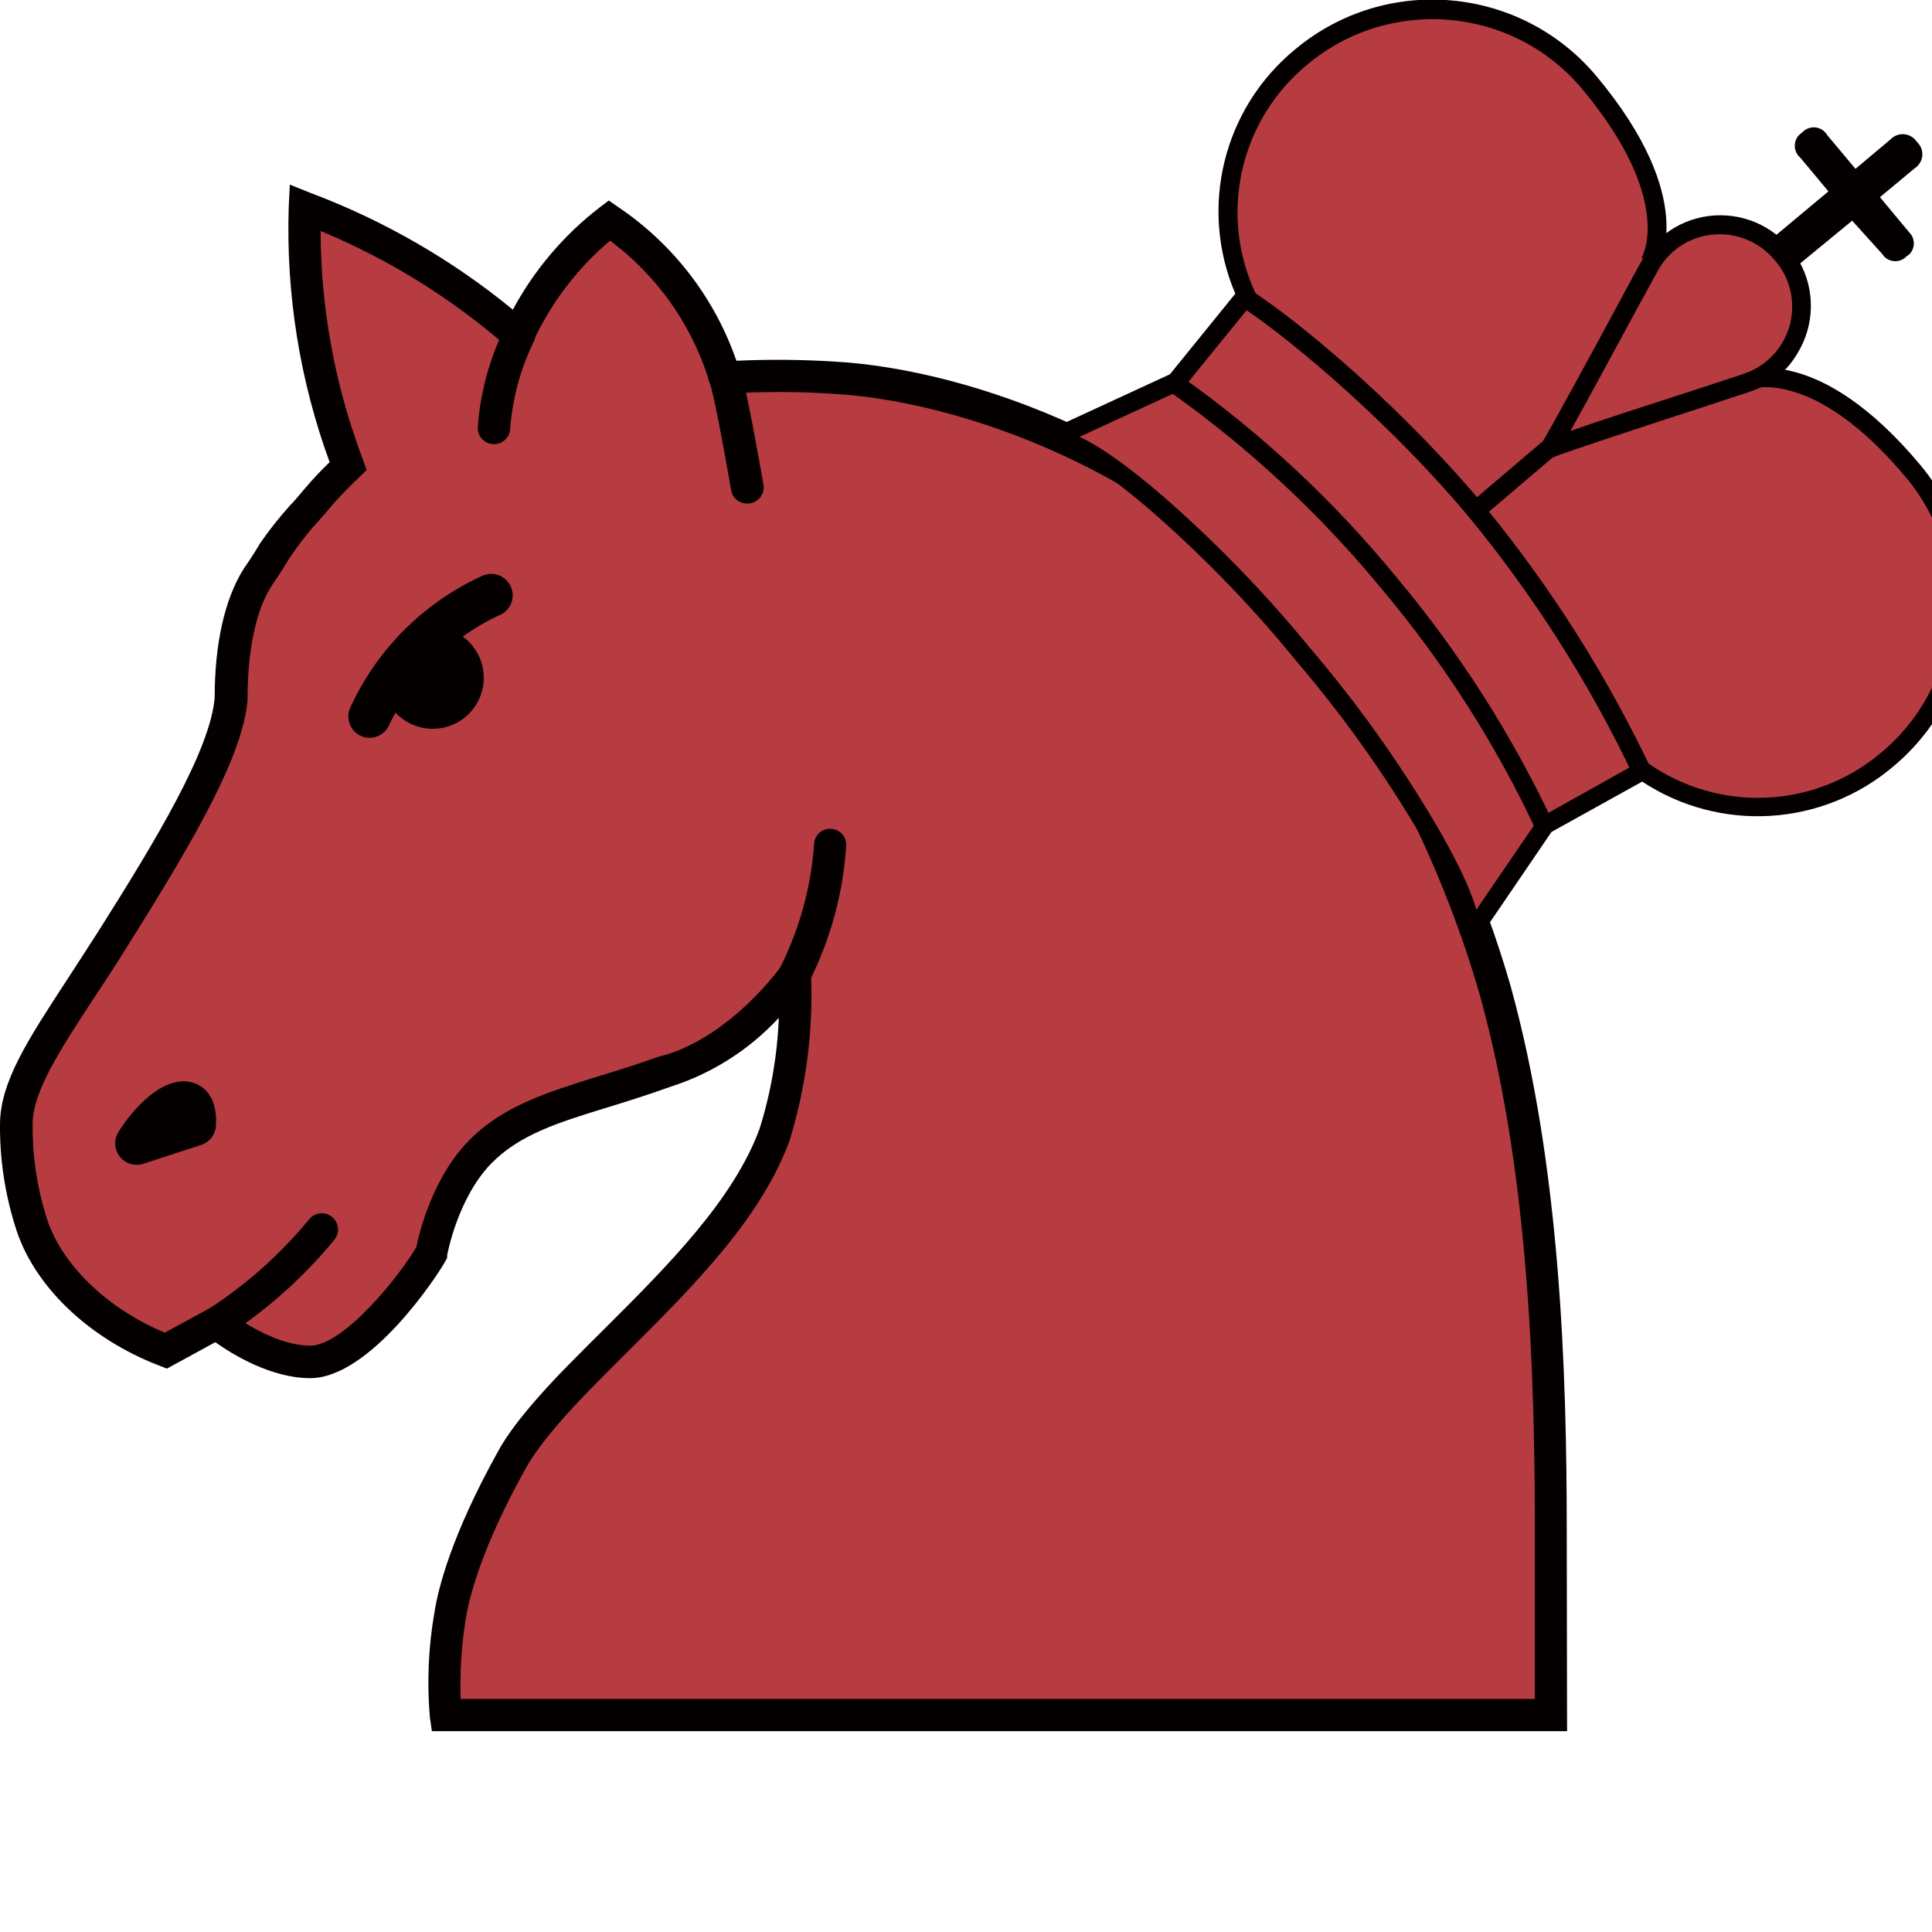
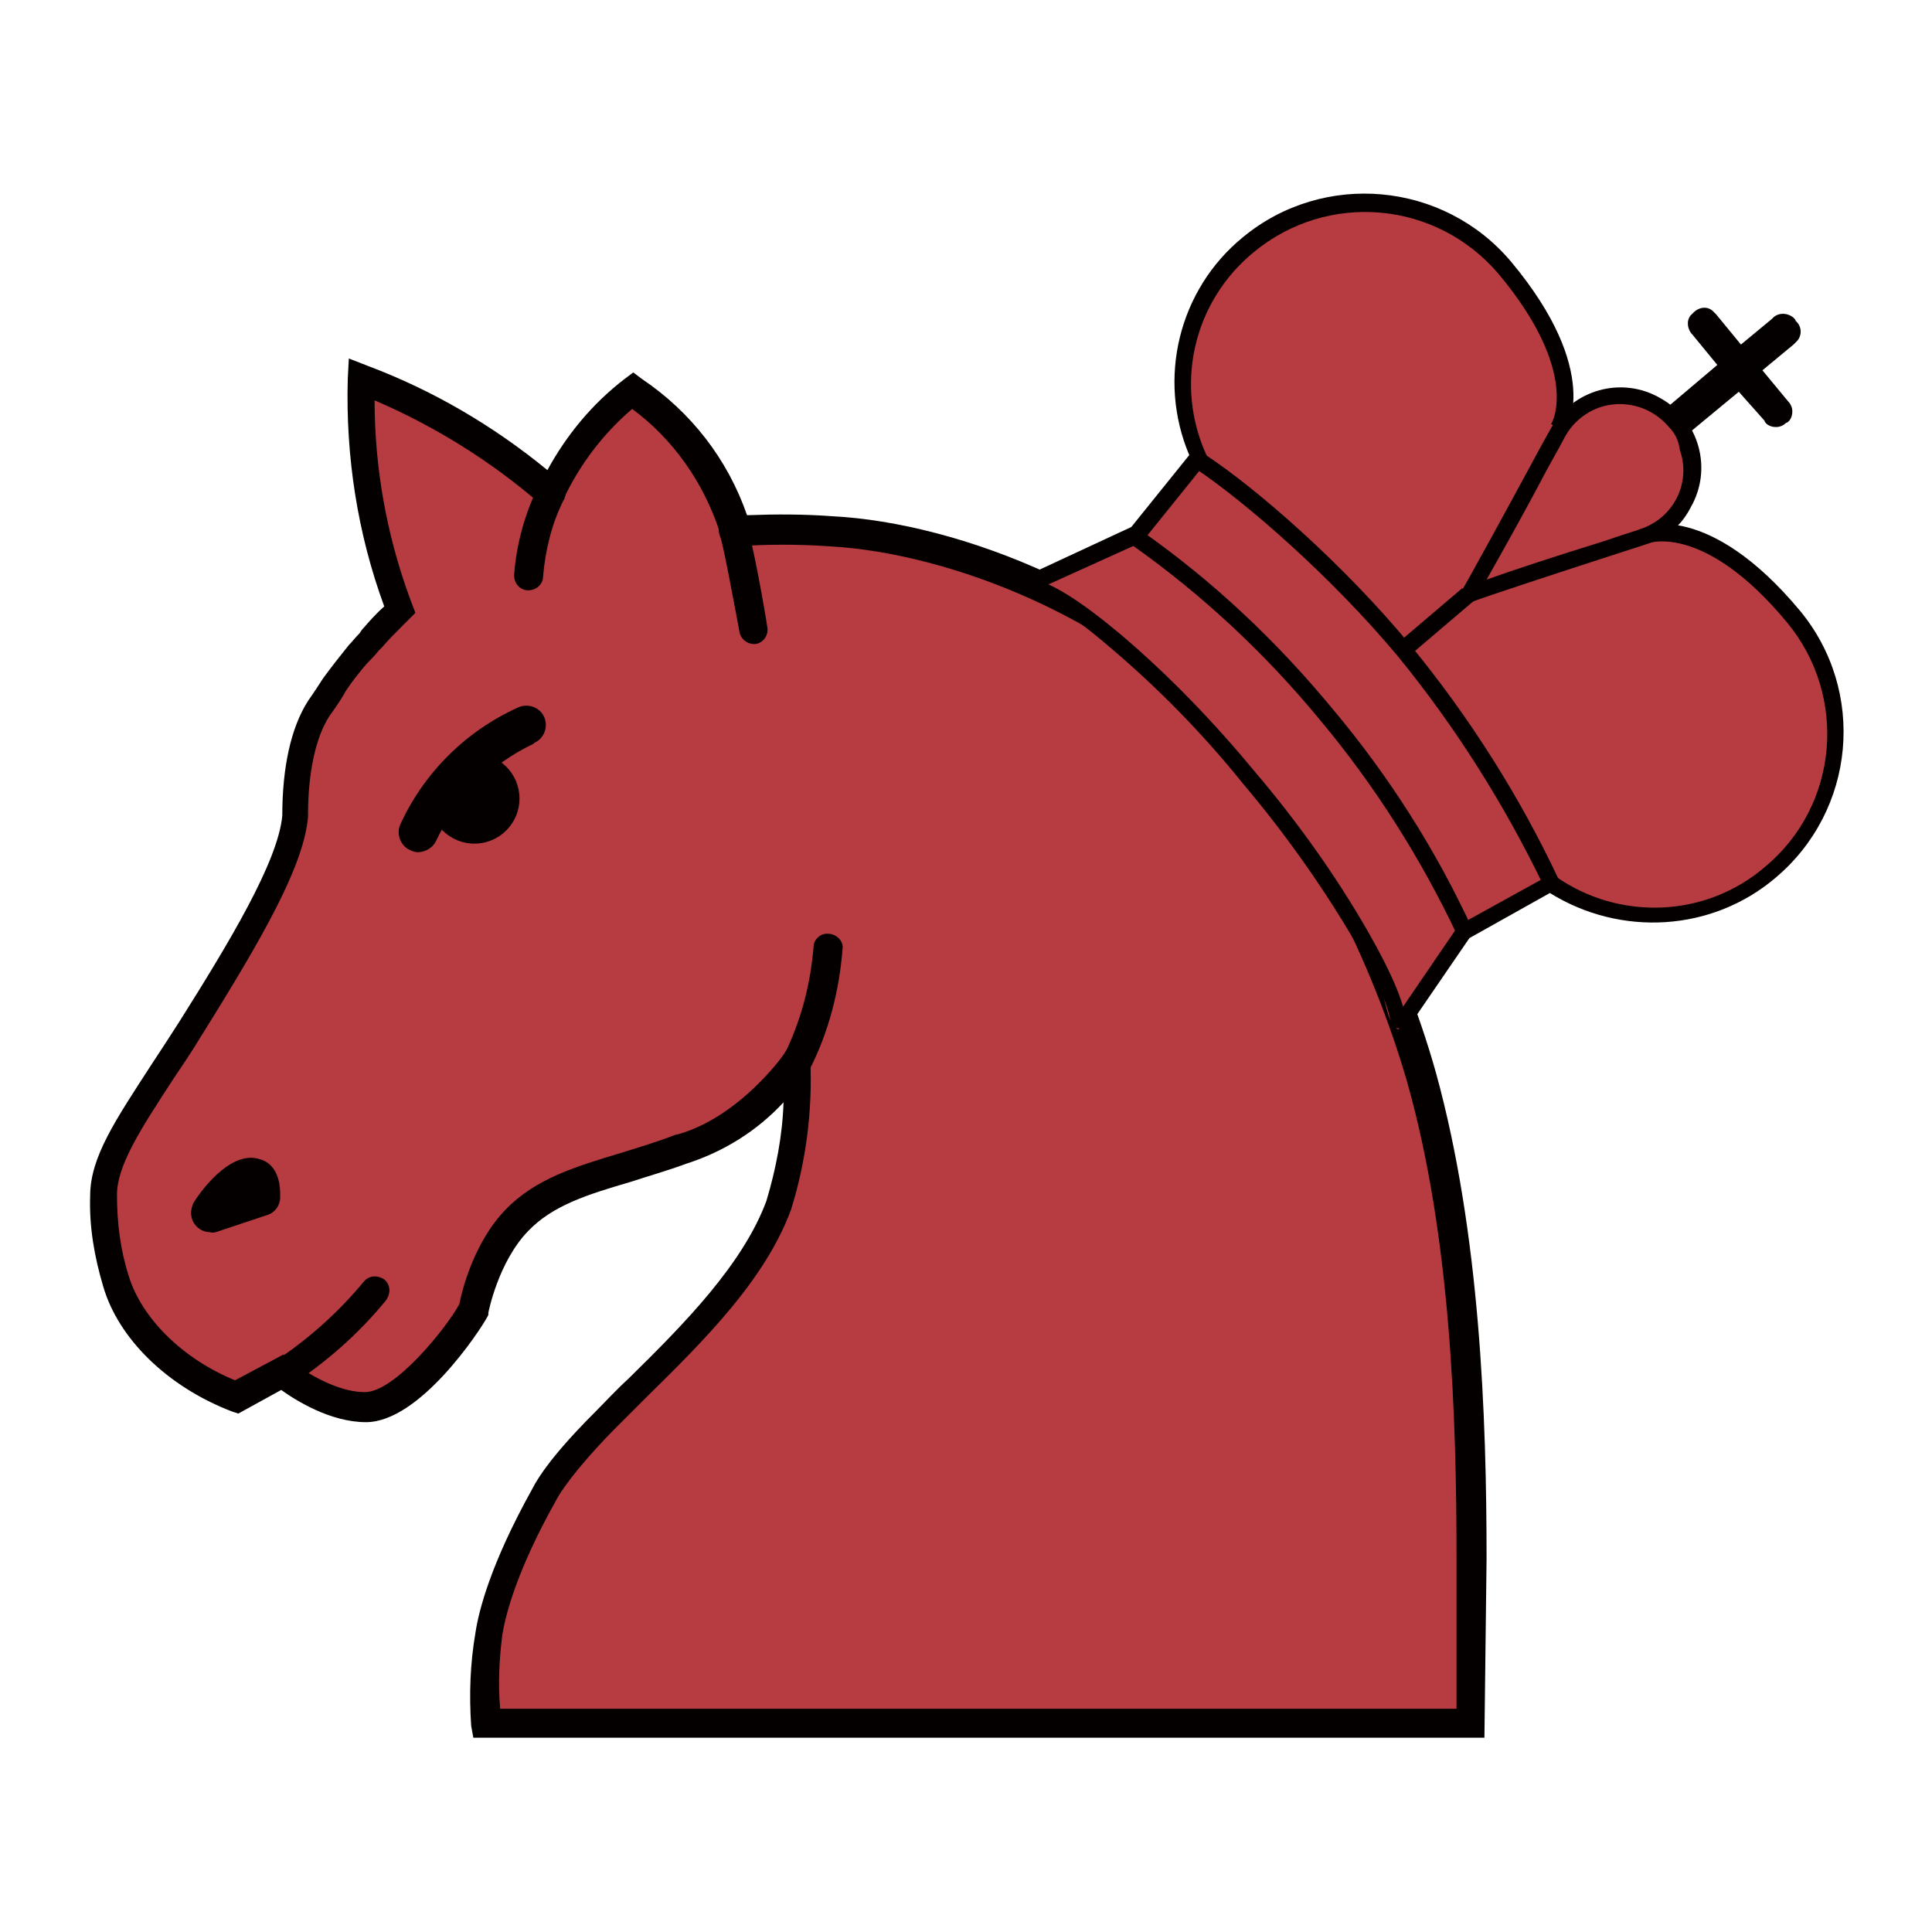
- <svg xmlns="http://www.w3.org/2000/svg" viewBox="0 0 180 180">
-   <defs>
-     <style>.cls-1{fill:#b63c41;}.cls-2{fill:#040000;}</style>
-   </defs>
-   <g id="Layer_2" data-name="Layer 2">
-     <g id="Layer_1-2" data-name="Layer 1">
-       <path class="cls-1" d="M48.27,31.22A65.77,65.77,0,0,0,28.4,19.36a61.71,61.71,0,0,0,3.7,23.16l.33.9-.68.67a30.64,30.64,0,0,0-2.27,2.43l-.28.33a13.76,13.76,0,0,1-1.13,1.27,33.11,33.11,0,0,0-2.43,3.22c-.23.39-.78,1.3-1.59,2.48-1.61,2.51-2.48,6.41-2.48,11.22v.14c-.46,5-5,12.73-11,22.23-5.08,8-9,13-9,17.37a29.18,29.18,0,0,0,1.3,9c1.56,5.3,6.67,9.85,12.61,12.13l4.71-2.58S24.6,127,28.9,127s10.18-8,11.32-10.18c0,0,1-5.75,4.53-9.36,4-4.11,9.69-4.76,17.28-7.51,7.11-1.94,12.08-9.08,12.08-9.08a44.36,44.36,0,0,1-1.89,14.93c-2.54,7-8.77,13.17-14.78,19.16-1.17,1.16-2.33,2.32-3.45,3.47-4.17,4.28-5.71,6.66-6.26,7.7-4.21,7.53-5.41,12.33-5.75,14.52a36.6,36.6,0,0,0-.4,9.23H144.47V142.62c0-14.74-.59-33.78-5.17-50.3-3.74-13-10.61-26.3-18.37-35.48-10.93-13-29.45-20.93-43.4-21.66a75.84,75.84,0,0,0-10,0c-1.07-2.78-3.1-9.37-10.79-14.65A28.34,28.34,0,0,0,48.27,31.22Z" />
-       <path class="cls-2" d="M146,161.29H40.24L40.05,160a37.85,37.85,0,0,1,.42-9.74c.34-2.23,1.59-7.23,5.91-15,.7-1.33,2.4-3.83,6.49-8,1.13-1.15,2.3-2.32,3.47-3.48,5.91-5.89,12-12,14.43-18.62a39.83,39.83,0,0,0,1.79-10.33,23.51,23.51,0,0,1-10.12,6.43c-2.11.76-4.1,1.38-5.86,1.92-4.56,1.4-8.15,2.51-10.8,5.21-3.15,3.22-4.11,8.51-4.12,8.56v.24l-.11.21c-.76,1.44-7.08,11-12.65,11-3.66,0-7.26-2.23-8.84-3.35l-4.51,2.46-.64-.25C8.19,124.7,3,119.67,1.39,114.16A30.83,30.83,0,0,1,0,104.77c0-4,2.67-8,6.37-13.68.9-1.39,1.88-2.88,2.9-4.49C14.48,78.35,19.6,69.89,20,65V65c0-5,.93-9.19,2.7-12,.8-1.15,1.31-2,1.55-2.41A35.94,35.94,0,0,1,27,47.11c.35-.35.7-.76,1.11-1.25l.27-.32a32.09,32.09,0,0,1,2.33-2.48h0A63.21,63.21,0,0,1,26.9,19.31L27,17.2,29,18A66.72,66.72,0,0,1,47.78,28.85a29.91,29.91,0,0,1,8.07-9.51l.87-.66.89.62a28.52,28.52,0,0,1,11,14.31,84.44,84.44,0,0,1,9,.07c13,.68,32.41,7.92,44.46,22.19,7.9,9.33,14.88,22.81,18.67,36,4.63,16.7,5.23,35.87,5.23,50.71Zm-103-3H143V142.62c0-14.65-.58-33.56-5.12-49.89-3.68-12.84-10.43-25.9-18.07-34.92-11.47-13.59-30-20.48-42.33-21.13a76,76,0,0,0-9.78,0l-1.12.09-.64-1.68a25.76,25.76,0,0,0-9.1-12.67,27.15,27.15,0,0,0-7.18,9.44l-.83,1.83-1.52-1.33A63.26,63.26,0,0,0,29.87,21.52,60.4,60.4,0,0,0,33.51,42l.65,1.79L32.81,45.1c-.75.73-1.47,1.5-2.15,2.3l-.31.37c-.46.53-.86,1-1.21,1.36a31.64,31.64,0,0,0-2.21,2.93c-.27.44-.83,1.38-1.65,2.56-1.41,2.21-2.21,5.91-2.21,10.37v.21c-.46,5.07-4.46,12.25-11.23,23-1,1.63-2,3.13-2.92,4.53-3.41,5.21-5.88,9-5.88,12a27.81,27.81,0,0,0,1.23,8.5c1.3,4.43,5.61,8.65,11.08,10.93l5-2.72.79.64s4.06,3.29,7.76,3.29c3.17,0,8.48-6.69,9.89-9.2.25-1.22,1.47-6.4,4.88-9.89,3.19-3.25,7.3-4.51,12.07-6,1.83-.56,3.72-1.14,5.78-1.89h.11c6.52-1.77,11.2-8.42,11.24-8.49l2.36-3.38.33,4.19a46,46,0,0,1-2,15.56c-2.66,7.28-9,13.6-15.12,19.7-1.17,1.17-2.33,2.32-3.45,3.47-4.19,4.29-5.59,6.57-6,7.35-4.11,7.36-5.27,12-5.6,14.05a38.71,38.71,0,0,0-.47,7.45Z" />
-       <path class="cls-2" d="M20.15,124.78a1.5,1.5,0,0,1-1.5-1.5,1.52,1.52,0,0,1,.72-1.28,41.2,41.2,0,0,0,9.45-8.42,1.51,1.51,0,0,1,2.32,1.94,43.81,43.81,0,0,1-10.22,9.08A1.46,1.46,0,0,1,20.15,124.78Z" />
-       <path class="cls-2" d="M74.07,92.28A1.51,1.51,0,0,1,72.76,90,30.39,30.39,0,0,0,75.85,78.6a1.47,1.47,0,0,1,1.55-1.38h.06a1.49,1.49,0,0,1,1.38,1.59v0a32.86,32.86,0,0,1-3.47,12.69A1.48,1.48,0,0,1,74.07,92.28Z" />
-       <path class="cls-2" d="M12.73,108.52a2,2,0,0,1-2-2,2.08,2.08,0,0,1,.27-1c1.31-2.13,4.25-5.5,7-4.64.87.27,2.29,1.16,2.12,4a2,2,0,0,1-1.38,1.79l-5.37,1.75A1.87,1.87,0,0,1,12.73,108.52Z" />
-       <circle class="cls-2" cx="40.32" cy="63.15" r="4.75" />
-       <path class="cls-2" d="M46,41.38h0a1.51,1.51,0,0,1-1.49-1.52A24.87,24.87,0,0,1,47,30.6a1.5,1.5,0,0,1,2.8,1.07,1.42,1.42,0,0,1-.08.18,22.32,22.32,0,0,0-2.18,8A1.51,1.51,0,0,1,46,41.38Z" />
-       <path class="cls-2" d="M69.59,46.91a1.48,1.48,0,0,1-1.47-1.24c-.63-3.64-1.65-9.13-2-10A1.54,1.54,0,1,1,69,34.64c.54,1.4,1.86,9,2.13,10.52a1.5,1.5,0,0,1-1.23,1.73h0A1.08,1.08,0,0,1,69.59,46.91Z" />
-       <path class="cls-2" d="M34.44,68.74a2.06,2.06,0,0,1-.81-.17,2,2,0,0,1-1-2.64,24.88,24.88,0,0,1,12.3-12.28,2,2,0,0,1,1.67,3.64l-.16.06A21.29,21.29,0,0,0,36.27,67.52,2,2,0,0,1,34.44,68.74Z" />
-       <path class="cls-1" d="M162.76,35.67s6.26-2.61,15.53,8.5A19,19,0,0,1,175.87,71a18.72,18.72,0,0,1-22.82,1.09L144,77.15l-6.85,10c-1.93-.39-1.49-9.12-5.47-12.52-5.07-4.38-5.57-8-9.8-13.22s-10.76-9-14.16-14.75c-2.63-4.52-9.08-3.77-9.12-5.74l11-5.07,6.52-8a18.71,18.71,0,0,1,5.13-22.27A19,19,0,0,1,148.11,8h0c9.27,11.11,5.58,16.8,5.58,16.8" />
-       <path class="cls-2" d="M176.43,71.38a19.94,19.94,0,0,0,2.53-28c-9.57-11.48-16.26-8.87-16.54-8.76l.67,1.63s5.85-2.11,14.51,8.26a18.2,18.2,0,0,1-2.31,25.59,17.79,17.79,0,0,1-21.75,1l-.45-.31-9.72,5.44-6.48,9.49.56,2.14h.05l7.05-10.35L153,72.82A19.54,19.54,0,0,0,176.43,71.38Z" />
-       <path class="cls-2" d="M110.14,36.29l7-8.61-.23-.5A17.81,17.81,0,0,1,121.82,6,18.19,18.19,0,0,1,147.4,8.28C156.05,18.65,153,24,152.93,24l1.47.95c.17-.25,3.92-6.37-5.65-17.84a19.94,19.94,0,0,0-28.06-2.53,19.53,19.53,0,0,0-5.6,22.78L109,34.87,97.89,40l1.62,1.19Z" />
-       <path class="cls-2" d="M172.56,20.56l-5.87,4.83-2.21-2.66,5.87-4.9-2.62-3.14a1.45,1.45,0,0,1,.17-2.34l0,0a1.45,1.45,0,0,1,2.34.24l2.63,3.14L176.12,13a1.57,1.57,0,0,1,2.47.22,1.55,1.55,0,0,1,.12,2.18,1.43,1.43,0,0,1-.35.3l-3.21,2.67,2.72,3.27a1.45,1.45,0,0,1,.07,2,1.5,1.5,0,0,1-.31.24l0,0a1.44,1.44,0,0,1-2,.1,1.3,1.3,0,0,1-.26-.31Z" />
-       <path class="cls-2" d="M143.17,77.48a102.64,102.64,0,0,0-14.39-22.55A101.36,101.36,0,0,0,109.13,36.6l1-1.47a102.74,102.74,0,0,1,20,18.68,104.92,104.92,0,0,1,14.65,23Z" />
-       <path class="cls-2" d="M152.25,72.43a117.42,117.42,0,0,0-15.38-24.25c-6.8-8.16-15.83-16-21.22-19.62l1-1.46c5.5,3.64,14.69,11.67,21.61,20a119.12,119.12,0,0,1,15.63,24.66Z" />
-       <rect class="cls-2" x="136.39" y="43.82" width="8.94" height="1.75" transform="translate(4.63 101.99) rotate(-40.41)" />
-       <path class="cls-2" d="M136.26,87.17c0-1.24-.72-3.88-3.91-9.35a114.29,114.29,0,0,0-11.58-16.24,113.74,113.74,0,0,0-13.89-14.3c-4.82-4.11-7.29-5.26-8.51-5.51l.35-1.72c2.1.42,5.14,2.35,9.29,5.89a117.07,117.07,0,0,1,14.1,14.5,116.07,116.07,0,0,1,11.73,16.47c2.74,4.71,4.08,8,4.14,10.19Z" />
-       <path class="cls-1" d="M144.35,41.81c1.1-.51,17.39-5.79,18.41-6.14a7.66,7.66,0,0,0,2.41-1.36,7.6,7.6,0,0,0-9.71-11.64,7.71,7.71,0,0,0-1.77,2.13C153.16,25.74,145.09,40.78,144.35,41.81Z" />
-       <path class="cls-2" d="M141.7,44l1.93-2.71c.49-.7,5.16-9.29,7.39-13.44,1-1.88,1.75-3.24,1.91-3.51a8.44,8.44,0,1,1,14.57,8.52A8.33,8.33,0,0,1,165.74,35a8.5,8.5,0,0,1-2.7,1.49l-3.79,1.25c-4.48,1.45-13.76,4.5-14.53,4.86Zm23.66-19.74a6.65,6.65,0,0,0-9.34-.94,6.77,6.77,0,0,0-1.56,1.89c-.15.26-.92,1.68-1.9,3.48-2.41,4.45-4.82,8.91-6.25,11.47,2.77-1,7.59-2.53,12.38-4.09,1.95-.64,3.49-1.14,3.76-1.24a6.59,6.59,0,0,0,2.92-10.57Z" />
+ <svg xmlns="http://www.w3.org/2000/svg" version="1.1" id="Layer_1" x="0px" y="0px" viewBox="0 0 180 180" style="enable-background:new 0 0 180 180;" xml:space="preserve">
+   <style type="text/css">
+ 	.st0{fill:#B63C41;}
+ 	.st1{fill:#040000;}
+ </style>
+   <g id="Layer_2">
+     <g id="Layer_1-2">
+       <path class="st0" d="M51.2,46C46,41.5,40,37.9,33.5,35.4c-0.2,7,0.9,14,3.3,20.6l0.3,0.8l-0.6,0.6c-0.7,0.7-1.4,1.4-2,2.2    l-0.2,0.3c-0.3,0.4-0.6,0.8-1,1.1c-0.8,0.9-1.5,1.9-2.2,2.9c-0.2,0.3-0.7,1.2-1.4,2.2c-1.4,2.2-2.2,5.7-2.2,10v0.1    C27.1,80.7,23,87.6,17.7,96c-4.5,7.1-8,11.6-8,15.5c0,2.7,0.4,5.4,1.2,8c1.4,4.7,5.9,8.8,11.2,10.8l4.2-2.3c0,0,3.9,3.3,7.8,3.3    s9.1-7.1,10.1-9.1c0,0,0.9-5.1,4-8.3c3.6-3.7,8.6-4.2,15.4-6.7c6.3-1.7,10.8-8.1,10.8-8.1c0.2,4.5-0.4,9-1.7,13.3    c-2.3,6.2-7.8,11.7-13.2,17.1c-1,1-2.1,2.1-3.1,3.1c-3.7,3.8-5.1,5.9-5.6,6.9c-3.8,6.7-4.8,11-5.1,12.9c-0.5,2.7-0.6,5.5-0.4,8.2    h91.6v-15.4c0-13.1-0.5-30.1-4.6-44.8C129,88.8,122.9,77,116,68.8c-9.7-11.6-26.2-18.6-38.7-19.3c-3-0.2-5.9-0.2-8.9,0    c-1-2.5-2.8-8.3-9.6-13C55.5,39,53,42.3,51.2,46z" />
+       <path class="st1" d="M138.3,161.9H44.1l-0.2-1.1c-0.2-2.9-0.1-5.8,0.4-8.7c0.3-2,1.4-6.4,5.3-13.4c0.6-1.2,2.1-3.4,5.8-7.1    c1-1,2-2.1,3.1-3.1c5.3-5.2,10.7-10.7,12.9-16.6c0.9-3,1.5-6.1,1.6-9.2c-2.5,2.7-5.6,4.6-9,5.7c-1.9,0.7-3.7,1.2-5.2,1.7    c-4.1,1.2-7.3,2.2-9.6,4.6c-2.8,2.9-3.7,7.6-3.7,7.6v0.2l-0.1,0.2c-0.7,1.3-6.3,9.8-11.3,9.8c-3.3,0-6.5-2-7.9-3l-4,2.2l-0.6-0.2    c-6-2.3-10.6-6.8-12-11.7c-0.8-2.7-1.3-5.5-1.2-8.4c0-3.6,2.4-7.1,5.7-12.2c0.8-1.2,1.7-2.6,2.6-4c4.6-7.3,9.2-14.9,9.6-19.2l0,0    c0-4.5,0.8-8.2,2.4-10.7c0.7-1,1.2-1.8,1.4-2.1c0.8-1.1,1.6-2.1,2.4-3.1c0.3-0.3,0.6-0.7,1-1.1l0.2-0.3c0.7-0.8,1.3-1.5,2.1-2.2    l0,0c-2.5-6.8-3.6-14-3.4-21.2l0.1-1.9l1.8,0.7c6.1,2.3,11.7,5.6,16.7,9.7c1.8-3.3,4.2-6.2,7.2-8.5l0.8-0.6l0.8,0.6    c4.6,3.1,8,7.5,9.8,12.7c2.7-0.1,5.3-0.1,8,0.1c11.6,0.6,28.9,7.1,39.6,19.8c7,8.3,13.3,20.3,16.6,32.1c4.1,14.9,4.7,32,4.7,45.2    L138.3,161.9z M46.6,159.2h89.1v-14c0-13-0.5-29.9-4.6-44.4c-3.3-11.4-9.3-23.1-16.1-31.1c-10.2-12.1-26.7-18.2-37.7-18.8    c-2.9-0.2-5.8-0.2-8.7,0l-1,0.1L67,49.4c-1.5-4.5-4.3-8.5-8.1-11.3c-2.7,2.3-4.9,5.2-6.4,8.4l-0.7,1.6L50.4,47    c-4.6-4-9.9-7.3-15.5-9.7c0,6.2,1.1,12.4,3.2,18.2l0.6,1.6l-1.2,1.2c-0.7,0.7-1.3,1.3-1.9,2l-0.3,0.3c-0.4,0.5-0.8,0.9-1.1,1.2    c-0.7,0.8-1.4,1.7-2,2.6c-0.2,0.4-0.7,1.2-1.5,2.3c-1.3,2-2,5.3-2,9.2v0.2c-0.4,4.5-4,10.9-10,20.5c-0.9,1.5-1.8,2.8-2.6,4    c-3,4.6-5.2,8-5.2,10.7c0,2.6,0.3,5.1,1.1,7.6c1.2,3.9,5,7.7,9.9,9.7l4.5-2.4l0.7,0.6c0,0,3.6,2.9,6.9,2.9c2.8,0,7.6-6,8.8-8.2    c0.2-1.1,1.3-5.7,4.3-8.8c2.8-2.9,6.5-4,10.8-5.3c1.6-0.5,3.3-1,5.1-1.7h0.1c5.8-1.6,10-7.5,10-7.6l2.1-3l0.3,3.7    c0.2,4.7-0.4,9.4-1.8,13.9c-2.4,6.5-8,12.1-13.5,17.5c-1,1-2.1,2.1-3.1,3.1c-3.7,3.8-5,5.9-5.3,6.5c-3.7,6.6-4.7,10.7-5,12.5    C46.5,154.7,46.4,157,46.6,159.2L46.6,159.2z" />
+       <path class="st1" d="M26.2,129.3c-0.7,0-1.3-0.6-1.3-1.3l0,0c0-0.5,0.2-0.9,0.6-1.1c3.2-2.1,6-4.6,8.4-7.5    c0.5-0.6,1.3-0.6,1.9-0.2c0.6,0.5,0.6,1.3,0.2,1.9c-2.6,3.2-5.7,5.9-9.1,8.1C26.7,129.3,26.4,129.3,26.2,129.3z" />
+       <path class="st1" d="M74.2,100.4c-0.7,0-1.3-0.6-1.4-1.3c0-0.2,0.1-0.5,0.2-0.7c1.6-3.2,2.5-6.6,2.8-10.2c0-0.7,0.7-1.3,1.4-1.2    h0.1c0.7,0.1,1.3,0.7,1.2,1.4l0,0c-0.3,3.9-1.3,7.8-3.1,11.3C75.2,100.1,74.7,100.4,74.2,100.4z" />
+       <path class="st1" d="M19.6,114.8c-1,0-1.8-0.8-1.8-1.8c0-0.3,0.1-0.6,0.2-0.9c1.2-1.9,3.8-4.9,6.2-4.1c0.8,0.2,2,1,1.9,3.6    c0,0.7-0.5,1.4-1.2,1.6l-4.8,1.6C20,114.8,19.8,114.9,19.6,114.8z" />
+       <circle class="st1" cx="44.2" cy="74.4" r="4.2" />
+       <path class="st1" d="M49.2,55L49.2,55c-0.7,0-1.3-0.6-1.3-1.4c0.2-2.9,1-5.7,2.2-8.2c0.3-0.7,1.1-1,1.8-0.7c0.6,0.3,1,1,0.7,1.7    c0,0.1,0,0.1-0.1,0.2c-1.1,2.2-1.7,4.7-1.9,7.1C50.6,54.4,50,55,49.2,55C49.3,55,49.2,55,49.2,55z" />
+       <path class="st1" d="M70.2,60c-0.6,0-1.2-0.5-1.3-1.1c-0.6-3.2-1.5-8.1-1.8-8.9c-0.3-0.7-0.1-1.5,0.6-1.8c0.7-0.3,1.5-0.1,1.8,0.6    c0,0.1,0.1,0.2,0.1,0.3c0.5,1.2,1.7,8,1.9,9.4c0.1,0.7-0.4,1.4-1.1,1.5c0,0,0,0,0,0l0,0C70.4,60,70.3,60,70.2,60z" />
+       <path class="st1" d="M38.9,79.4c-0.2,0-0.5-0.1-0.7-0.2c-0.9-0.4-1.3-1.5-0.9-2.4c2.2-4.8,6.1-8.7,11-10.9c0.9-0.4,2,0,2.4,0.9    s0,2-0.9,2.4l-0.1,0.1c-4,1.9-7.2,5.1-9.1,9.1C40.3,79,39.6,79.4,38.9,79.4z" />
+       <path class="st0" d="M153.2,50c0,0,5.6-2.3,13.8,7.6c6,7.2,5.1,17.8-2.1,23.8c0,0,0,0-0.1,0.1c-5.8,4.9-14.1,5.3-20.3,1l-8.1,4.5    l-6.1,8.9c-1.7-0.3-1.3-8.1-4.9-11.2c-4.5-3.9-5-7.1-8.7-11.8c-3.8-4.6-9.6-8-12.6-13.1c-2.3-4-8.1-3.4-8.1-5.1l9.8-4.5l5.8-7.1    c-3.2-6.9-1.3-15,4.6-19.8c7.2-6,17.8-5.1,23.8,2.1c0,0,0.1,0.1,0.1,0.1l0,0c8.3,9.9,5,15,5,15" />
+       <path class="st1" d="M165.4,81.8c7.5-6.3,8.5-17.4,2.3-24.9c-8.5-10.2-14.5-7.9-14.7-7.8l0.6,1.5c0,0,5.2-1.9,12.9,7.4    c5.7,6.9,4.8,17.1-2.1,22.8c-5.5,4.7-13.5,5-19.4,0.9l-0.4-0.3l-8.7,4.8l-5.8,8.5l0.5,1.9h0l6.3-9.2l7.5-4.2    C151,87.3,159.5,86.8,165.4,81.8z" />
+       <path class="st1" d="M106.4,50.5l6.2-7.7l-0.2-0.4c-3-6.6-1.2-14.3,4.4-18.9c6.9-5.7,17-4.8,22.8,2c7.7,9.2,5,14,4.9,14l1.3,0.8    c0.2-0.2,3.5-5.7-5-15.9c-6.3-7.5-17.5-8.5-25-2.3c-6,4.9-8,13.2-5,20.3l-5.4,6.7l-9.9,4.6l1.4,1.1L106.4,50.5z" />
+       <path class="st1" d="M162,36.5l-5.2,4.3l-2-2.4l5.2-4.4l-2.3-2.8c-0.5-0.5-0.6-1.3-0.2-1.8c0.1-0.1,0.2-0.2,0.3-0.3l0,0    c0.5-0.5,1.3-0.6,1.8-0.1c0.1,0.1,0.2,0.2,0.3,0.3l2.3,2.8l2.9-2.4c0.5-0.6,1.4-0.6,2-0.1c0.1,0.1,0.2,0.2,0.2,0.3    c0.6,0.5,0.6,1.4,0.1,1.9c-0.1,0.1-0.2,0.2-0.3,0.3l-2.9,2.4l2.4,2.9c0.5,0.5,0.5,1.3,0.1,1.8c-0.1,0.1-0.2,0.2-0.3,0.2l0,0    c-0.5,0.5-1.3,0.5-1.8,0.1c-0.1-0.1-0.2-0.2-0.2-0.3L162,36.5z" />
+       <path class="st1" d="M135.8,87.2c-3.4-7.2-7.7-14-12.8-20.1c-5.1-6.2-11-11.7-17.5-16.3l0.9-1.3c6.7,4.7,12.6,10.3,17.8,16.6    c5.2,6.2,9.6,13.1,13,20.5L135.8,87.2z" />
+       <path class="st1" d="M143.9,82.7c-3.7-7.7-8.3-15-13.7-21.6c-6.1-7.3-14.1-14.3-18.9-17.5l0.9-1.3c4.9,3.2,13.1,10.4,19.2,17.8    c5.5,6.7,10.2,14.1,13.9,22L143.9,82.7z" />
+       <rect x="129.7" y="57.2" transform="matrix(0.7614 -0.6483 0.6483 0.7614 -5.7018 100.5238)" class="st1" width="8" height="1.6" />
+       <path class="st1" d="M129.6,95.8c0-1.1-0.6-3.5-3.5-8.3c-3-5.1-6.5-10-10.3-14.5c-3.7-4.6-7.9-8.9-12.4-12.7    c-4.3-3.7-6.5-4.7-7.6-4.9l0.3-1.5c1.9,0.4,4.6,2.1,8.3,5.2C109,63,113.2,67.4,117,72c3.9,4.6,7.4,9.5,10.4,14.7    c2.4,4.2,3.6,7.1,3.7,9.1L129.6,95.8z" />
+       <path class="st0" d="M136.8,55.4c1-0.5,15.5-5.2,16.4-5.5c0.8-0.3,1.5-0.7,2.1-1.2c2.7-2.6,2.8-6.9,0.2-9.6    c-2.3-2.4-6.1-2.7-8.8-0.8c-0.6,0.5-1.2,1.2-1.6,1.9C144.7,41.1,137.5,54.5,136.8,55.4z" />
+       <path class="st1" d="M134.5,57.4l1.7-2.4c0.4-0.6,4.6-8.3,6.6-12c0.9-1.7,1.6-2.9,1.7-3.1c2-3.6,6.6-4.9,10.2-2.8    c3.6,2,4.9,6.6,2.8,10.2c0,0.1-0.1,0.1-0.1,0.2c-0.4,0.7-0.9,1.4-1.6,1.9c-0.7,0.6-1.5,1-2.4,1.3l-3.4,1.1c-4,1.3-12.3,4-12.9,4.3    L134.5,57.4z M155.5,39.8c-2.1-2.5-5.8-2.9-8.3-0.8c-0.6,0.5-1,1-1.4,1.7c-0.1,0.2-0.8,1.5-1.7,3.1c-2.1,4-4.3,7.9-5.6,10.2    c2.5-0.9,6.8-2.3,11-3.6c1.7-0.6,3.1-1,3.3-1.1c3.1-1,4.8-4.3,3.7-7.4C156.4,41.1,156.1,40.4,155.5,39.8L155.5,39.8z" />
    </g>
  </g>
</svg>
